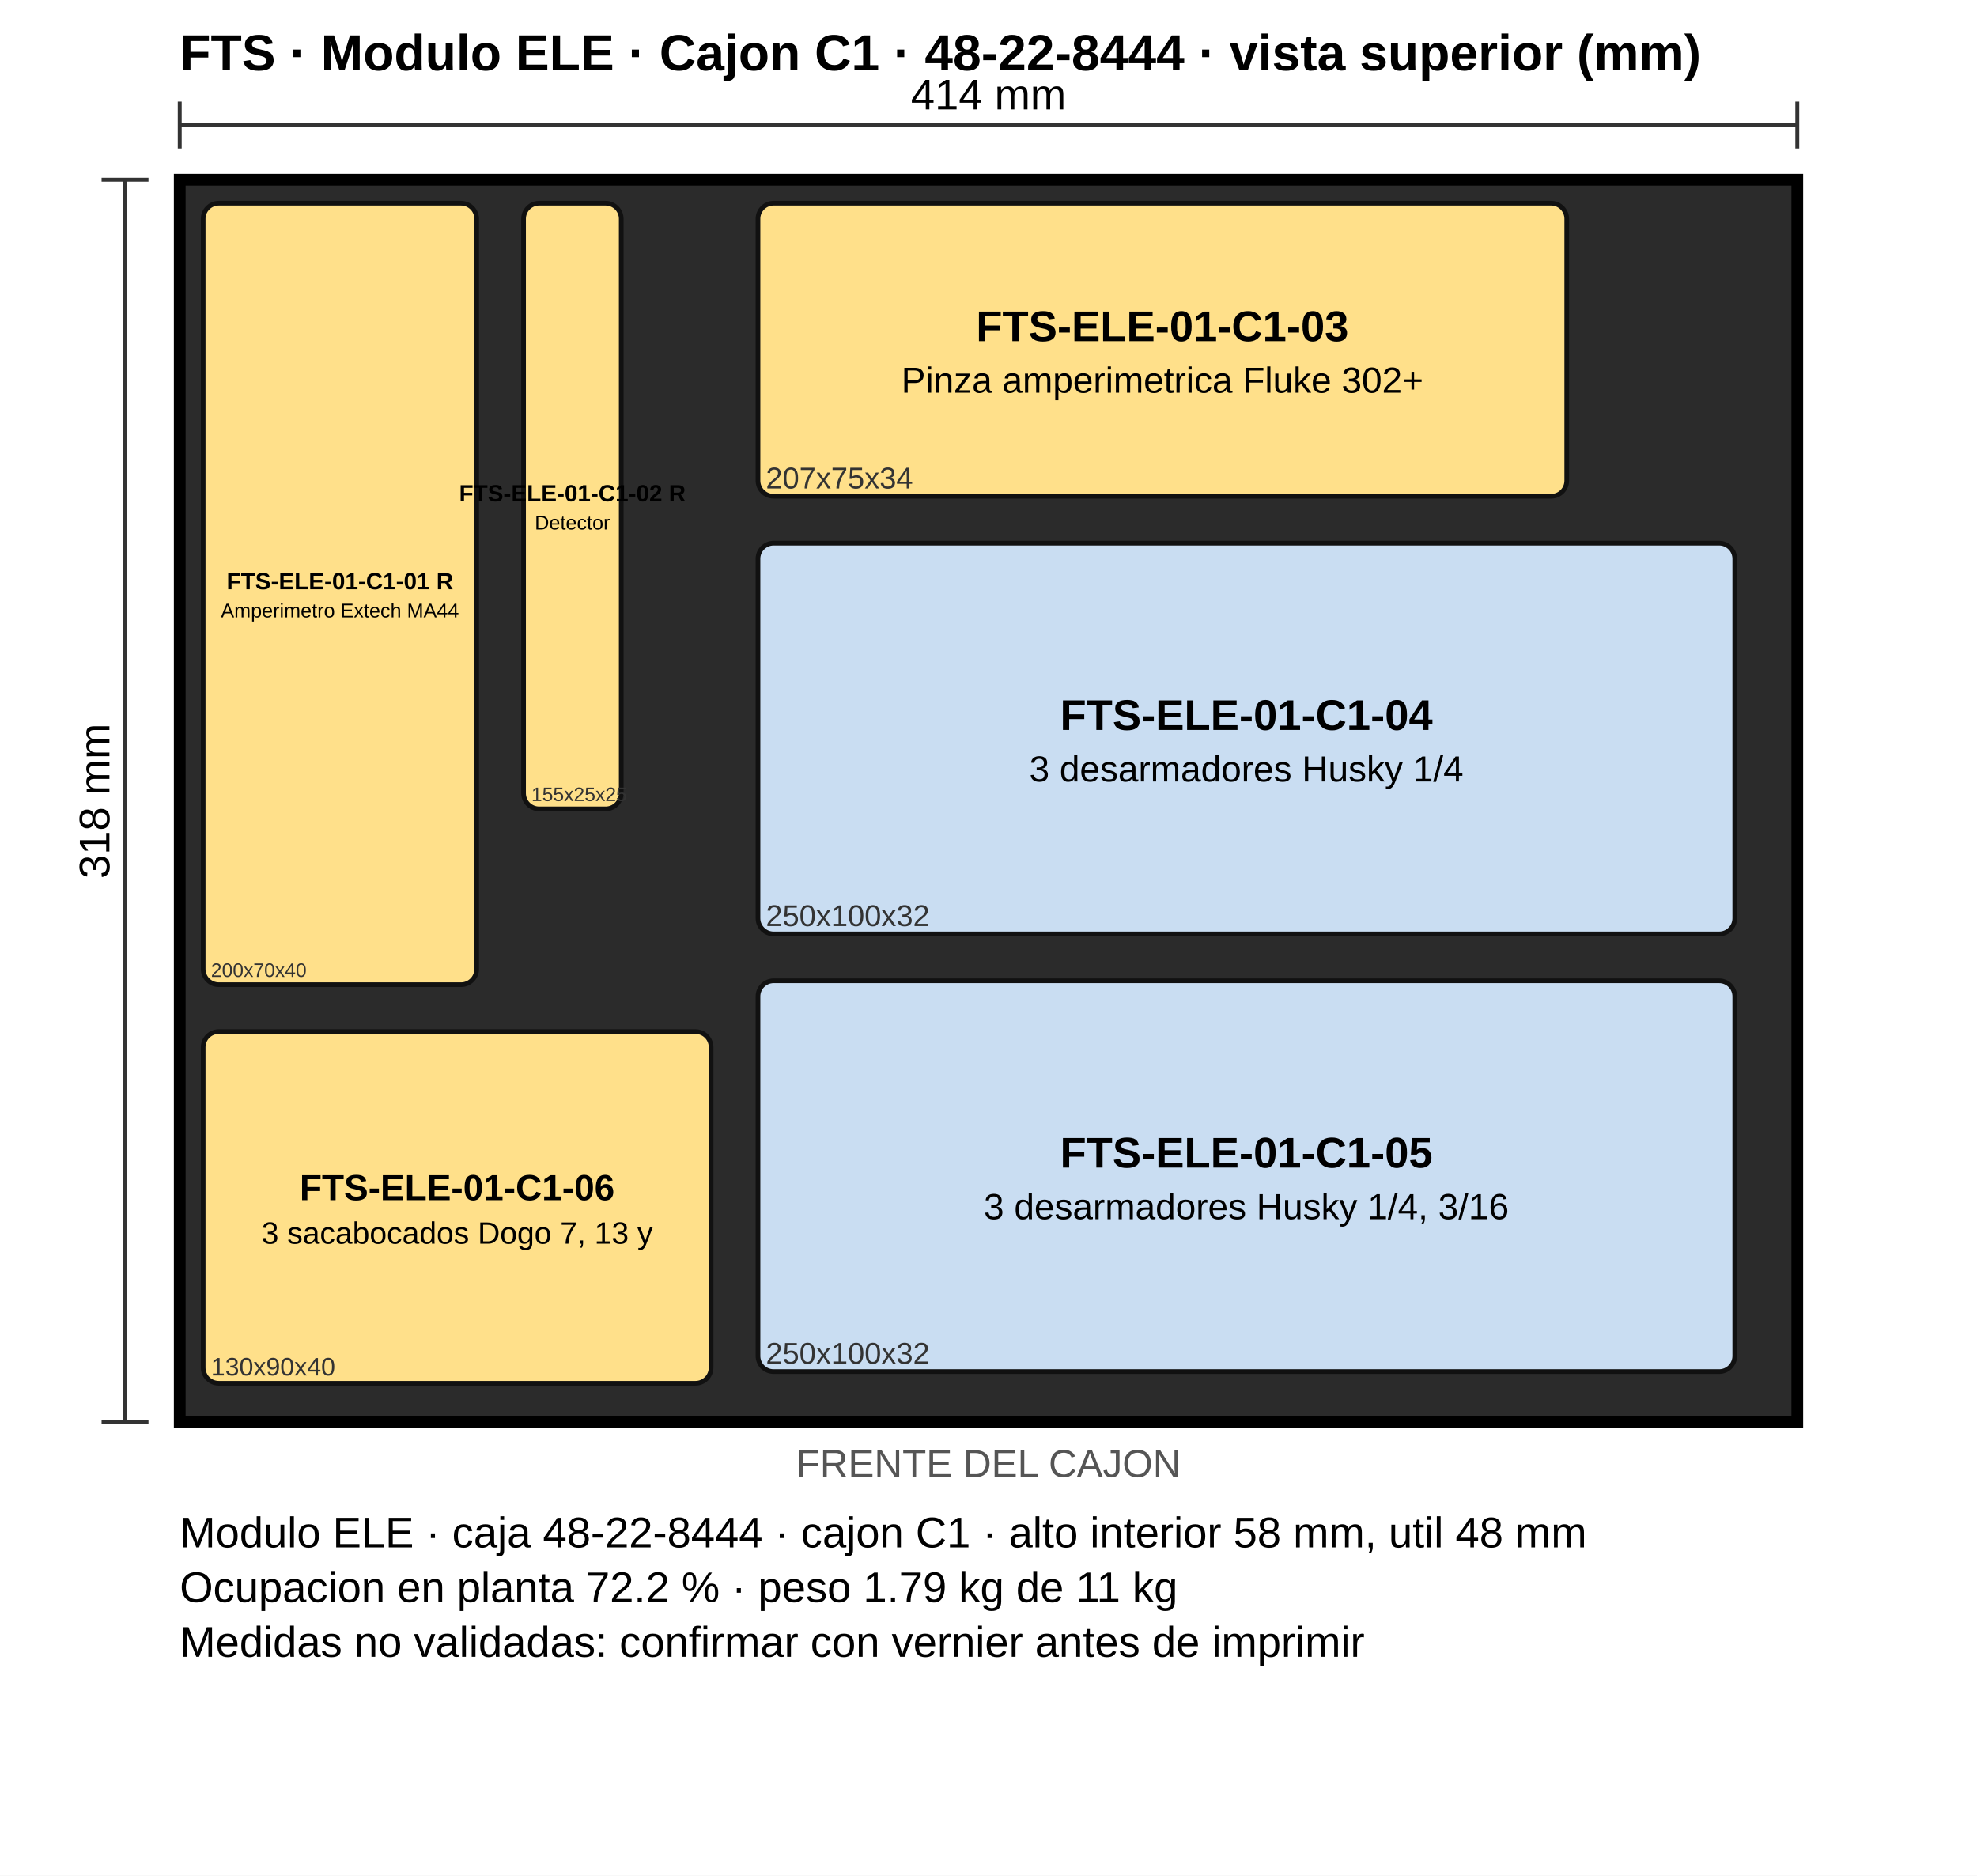
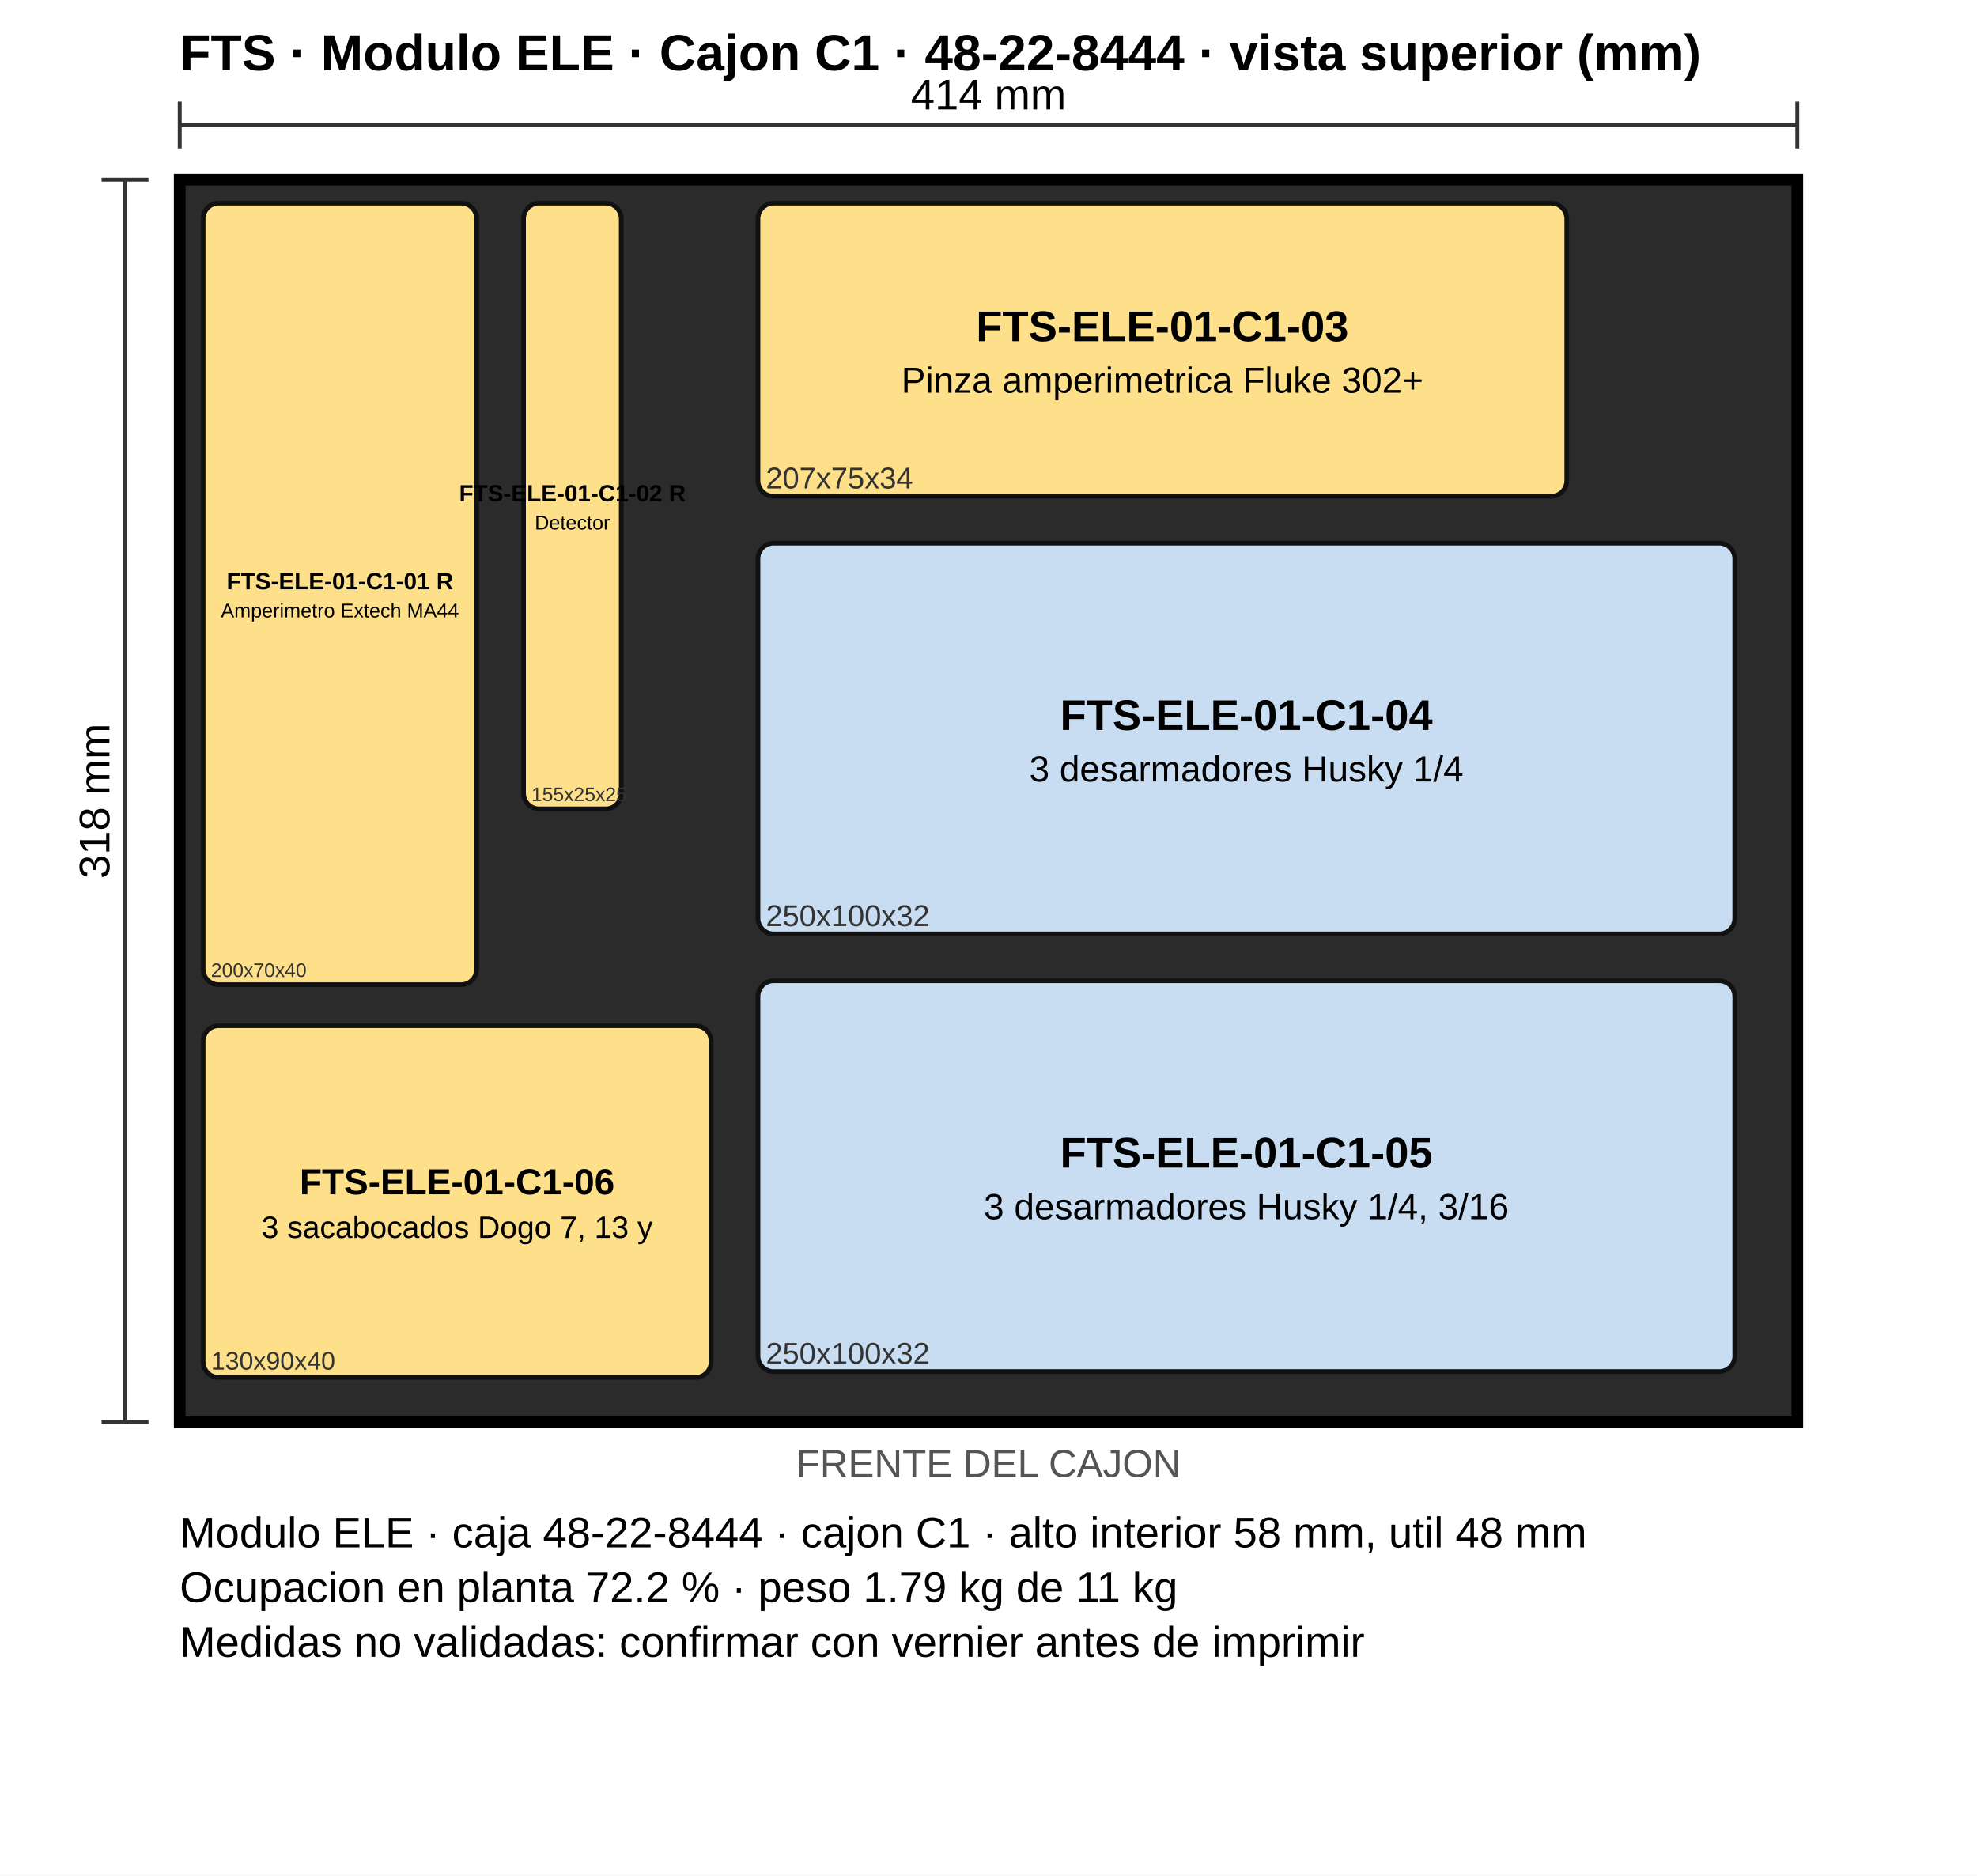
<svg xmlns="http://www.w3.org/2000/svg" viewBox="0 0 506 480" width="810" font-family="Arial, sans-serif">
  <rect x="0" y="0" width="506" height="480" fill="#ffffff" />
  <text x="46" y="18" font-size="13" font-weight="bold">FTS · Modulo ELE · Cajon C1 · 48-22-8444 · vista superior (mm)</text>
  <rect x="46" y="46" width="414" height="318" fill="#2b2b2b" stroke="#000" stroke-width="3" />
  <line x1="46" y1="32" x2="460" y2="32" stroke="#333" stroke-width="1" />
  <line x1="46" y1="26" x2="46" y2="38" stroke="#333" />
  <line x1="460" y1="26" x2="460" y2="38" stroke="#333" />
  <text x="253.0" y="28" font-size="11" text-anchor="middle">414 mm</text>
  <line x1="32" y1="46" x2="32" y2="364" stroke="#333" />
  <line x1="26" y1="46" x2="38" y2="46" stroke="#333" />
  <line x1="26" y1="364" x2="38" y2="364" stroke="#333" />
  <text x="28" y="205.0" font-size="11" text-anchor="middle" transform="rotate(-90 28 205.0)">318 mm</text>
  <text x="253.0" y="378" font-size="10" text-anchor="middle" fill="#555">FRENTE DEL CAJON</text>
  <rect x="52" y="52" width="70" height="200" rx="4" fill="#FFE08A" stroke="#111" stroke-width="1.2" />
  <text x="87.0" y="150.8" font-size="6.0" text-anchor="middle" font-weight="bold">FTS-ELE-01-C1-01 R</text>
  <text x="87.0" y="158.0" font-size="5.1" text-anchor="middle">Amperimetro Extech MA44</text>
  <text x="54" y="250" font-size="5.0" fill="#333">200x70x40</text>
  <rect x="134" y="52" width="25" height="155" rx="4" fill="#FFE08A" stroke="#111" stroke-width="1.2" />
  <text x="146.5" y="128.3" font-size="6.0" text-anchor="middle" font-weight="bold">FTS-ELE-01-C1-02 R</text>
  <text x="146.5" y="135.5" font-size="5.1" text-anchor="middle">Detector</text>
  <text x="136" y="205" font-size="5.0" fill="#333">155x25x25</text>
  <rect x="194" y="52" width="207" height="75" rx="4" fill="#FFE08A" stroke="#111" stroke-width="1.2" />
  <text x="297.5" y="87.3" font-size="11.0" text-anchor="middle" font-weight="bold">FTS-ELE-01-C1-03</text>
  <text x="297.5" y="100.5" font-size="9.3" text-anchor="middle">Pinza amperimetrica Fluke 302+</text>
  <text x="196" y="125" font-size="7.7" fill="#333">207x75x34</text>
  <rect x="194" y="139" width="250" height="100" rx="4" fill="#C9DDF2" stroke="#111" stroke-width="1.2" />
  <text x="319.0" y="186.8" font-size="11.0" text-anchor="middle" font-weight="bold">FTS-ELE-01-C1-04</text>
  <text x="319.0" y="200.0" font-size="9.3" text-anchor="middle">3 desarmadores Husky 1/4</text>
  <text x="196" y="237" font-size="7.7" fill="#333">250x100x32</text>
  <rect x="194" y="251" width="250" height="100" rx="4" fill="#C9DDF2" stroke="#111" stroke-width="1.2" />
  <text x="319.0" y="298.8" font-size="11.0" text-anchor="middle" font-weight="bold">FTS-ELE-01-C1-05</text>
  <text x="319.0" y="312.0" font-size="9.3" text-anchor="middle">3 desarmadores Husky 1/4, 3/16</text>
  <text x="196" y="349" font-size="7.7" fill="#333">250x100x32</text>
-   <rect x="52" y="264" width="130" height="90" rx="4" fill="#FFE08A" stroke="#111" stroke-width="1.2" />
-   <text x="117.0" y="307.143" font-size="9.3" text-anchor="middle" font-weight="bold">FTS-ELE-01-C1-06</text>
-   <text x="117.0" y="318.286" font-size="7.9" text-anchor="middle">3 sacabocados Dogo 7, 13 y </text>
-   <text x="54" y="352" font-size="6.5" fill="#333">130x90x40</text>
+   <rect x="52" y="262.5" width="130" height="90" rx="4" fill="#FFE08A" stroke="#111" stroke-width="1.2" />
+   <text x="117.0" y="305.643" font-size="9.3" text-anchor="middle" font-weight="bold">FTS-ELE-01-C1-06</text>
+   <text x="117.0" y="316.786" font-size="7.9" text-anchor="middle">3 sacabocados Dogo 7, 13 y </text>
+   <text x="54" y="350.5" font-size="6.5" fill="#333">130x90x40</text>
  <text x="46" y="396" font-size="11" fill="#000">Modulo ELE · caja 48-22-8444 · cajon C1 · alto interior 58 mm, util 48 mm</text>
  <text x="46" y="410" font-size="11" fill="#000">Ocupacion en planta 72.2 % · peso 1.79 kg de 11 kg</text>
  <text x="46" y="424" font-size="11" fill="#000">Medidas no validadas: confirmar con vernier antes de imprimir</text>
</svg>
